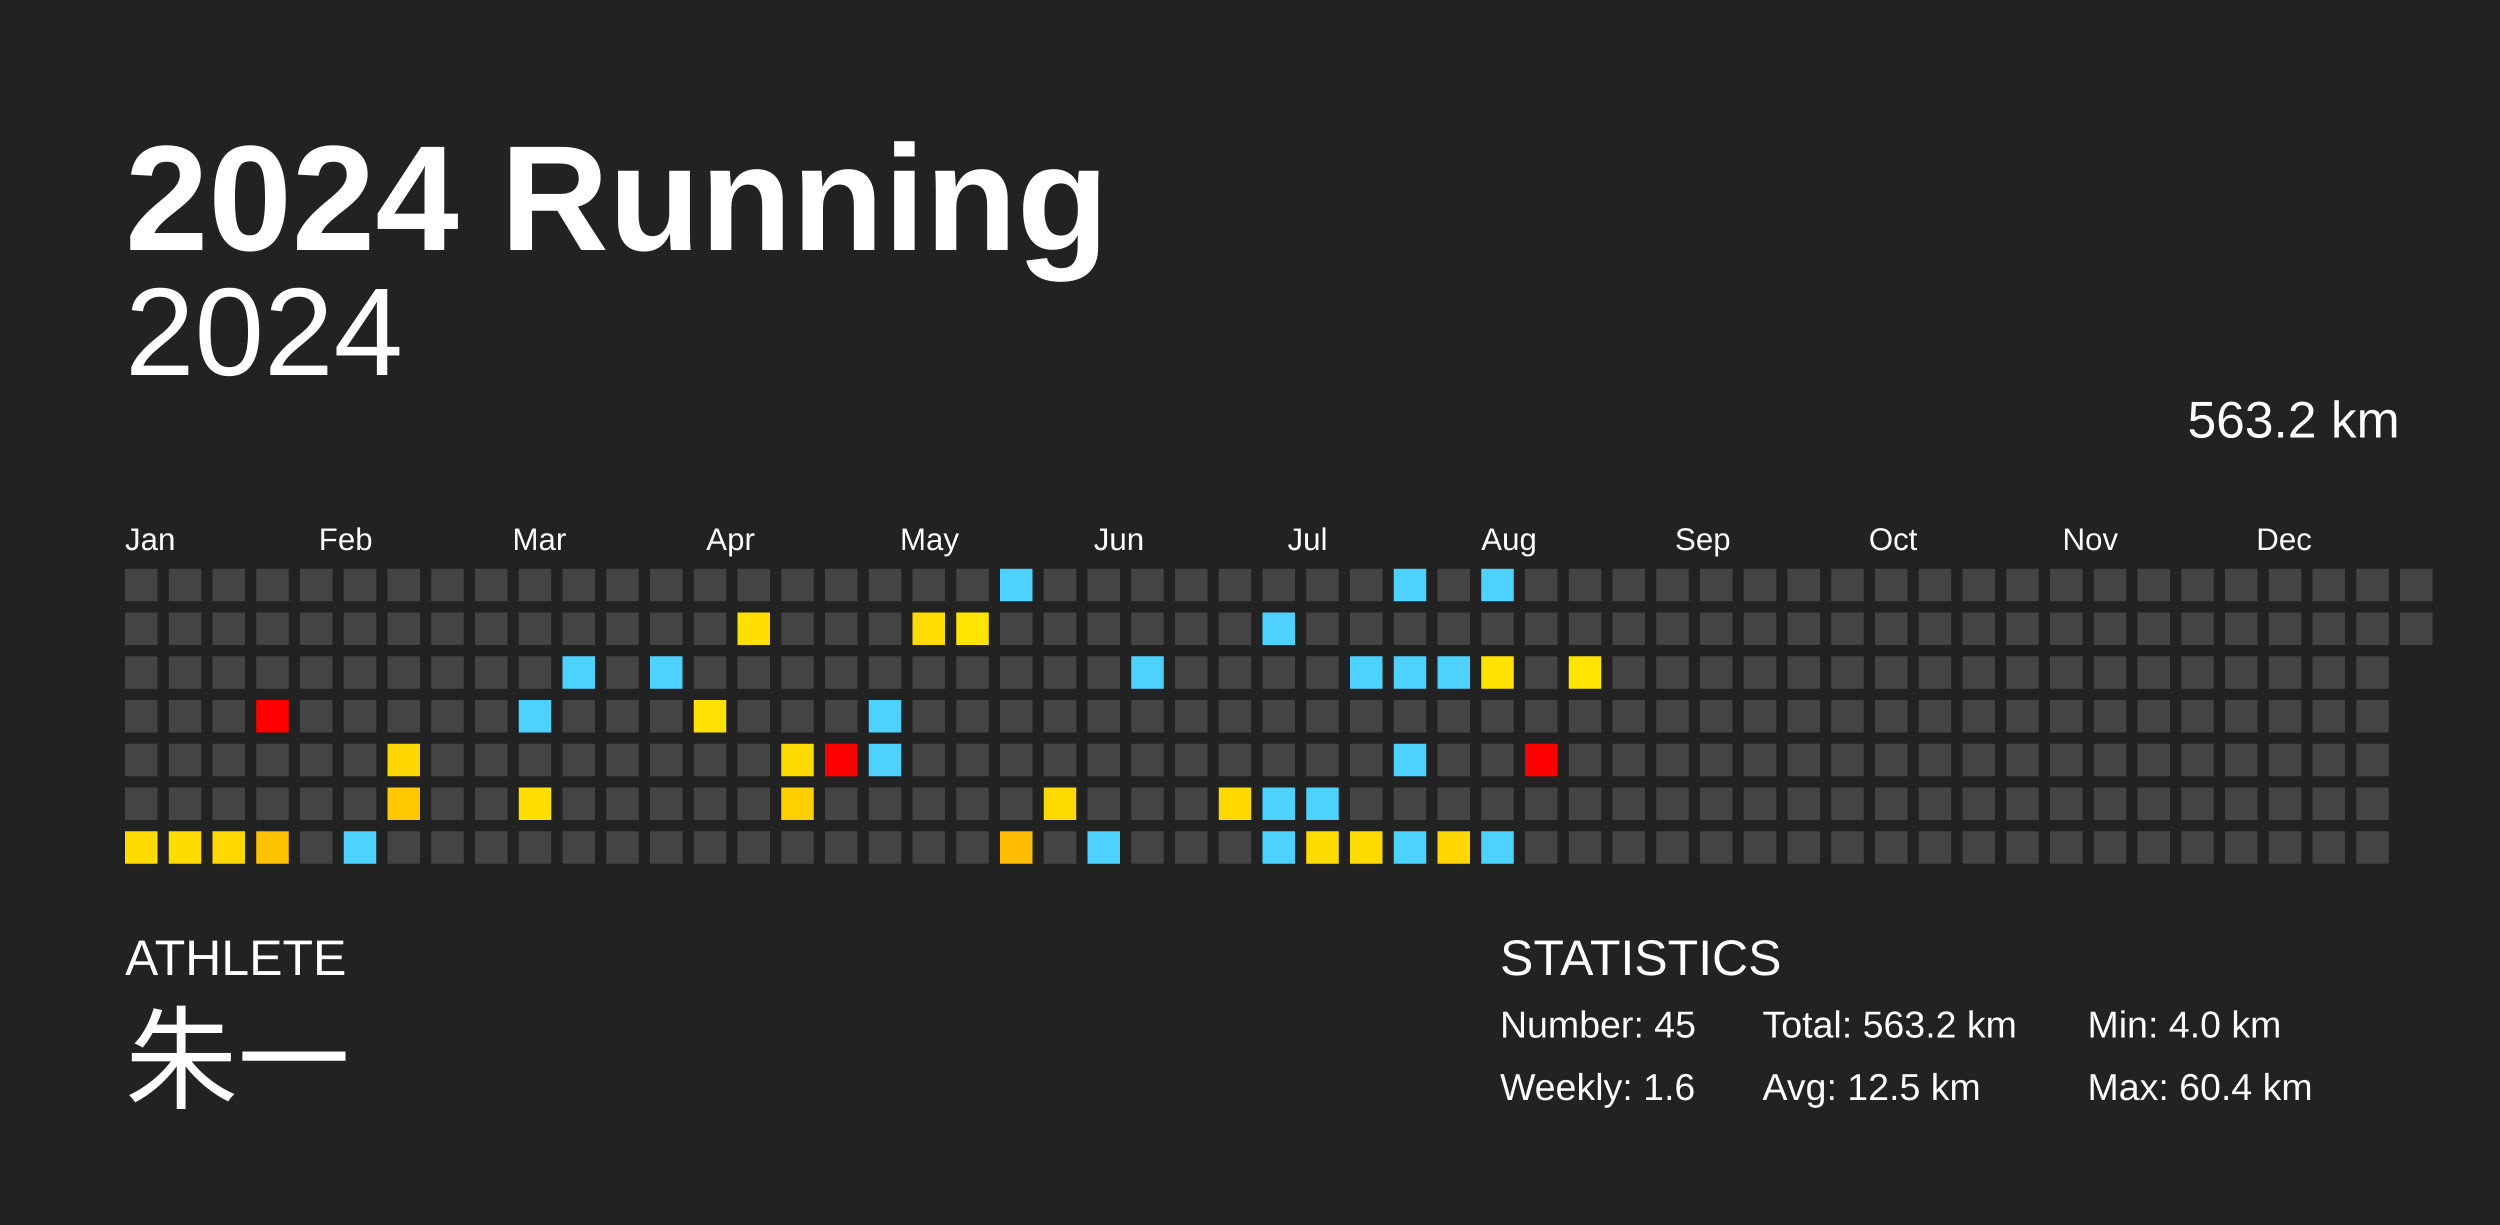
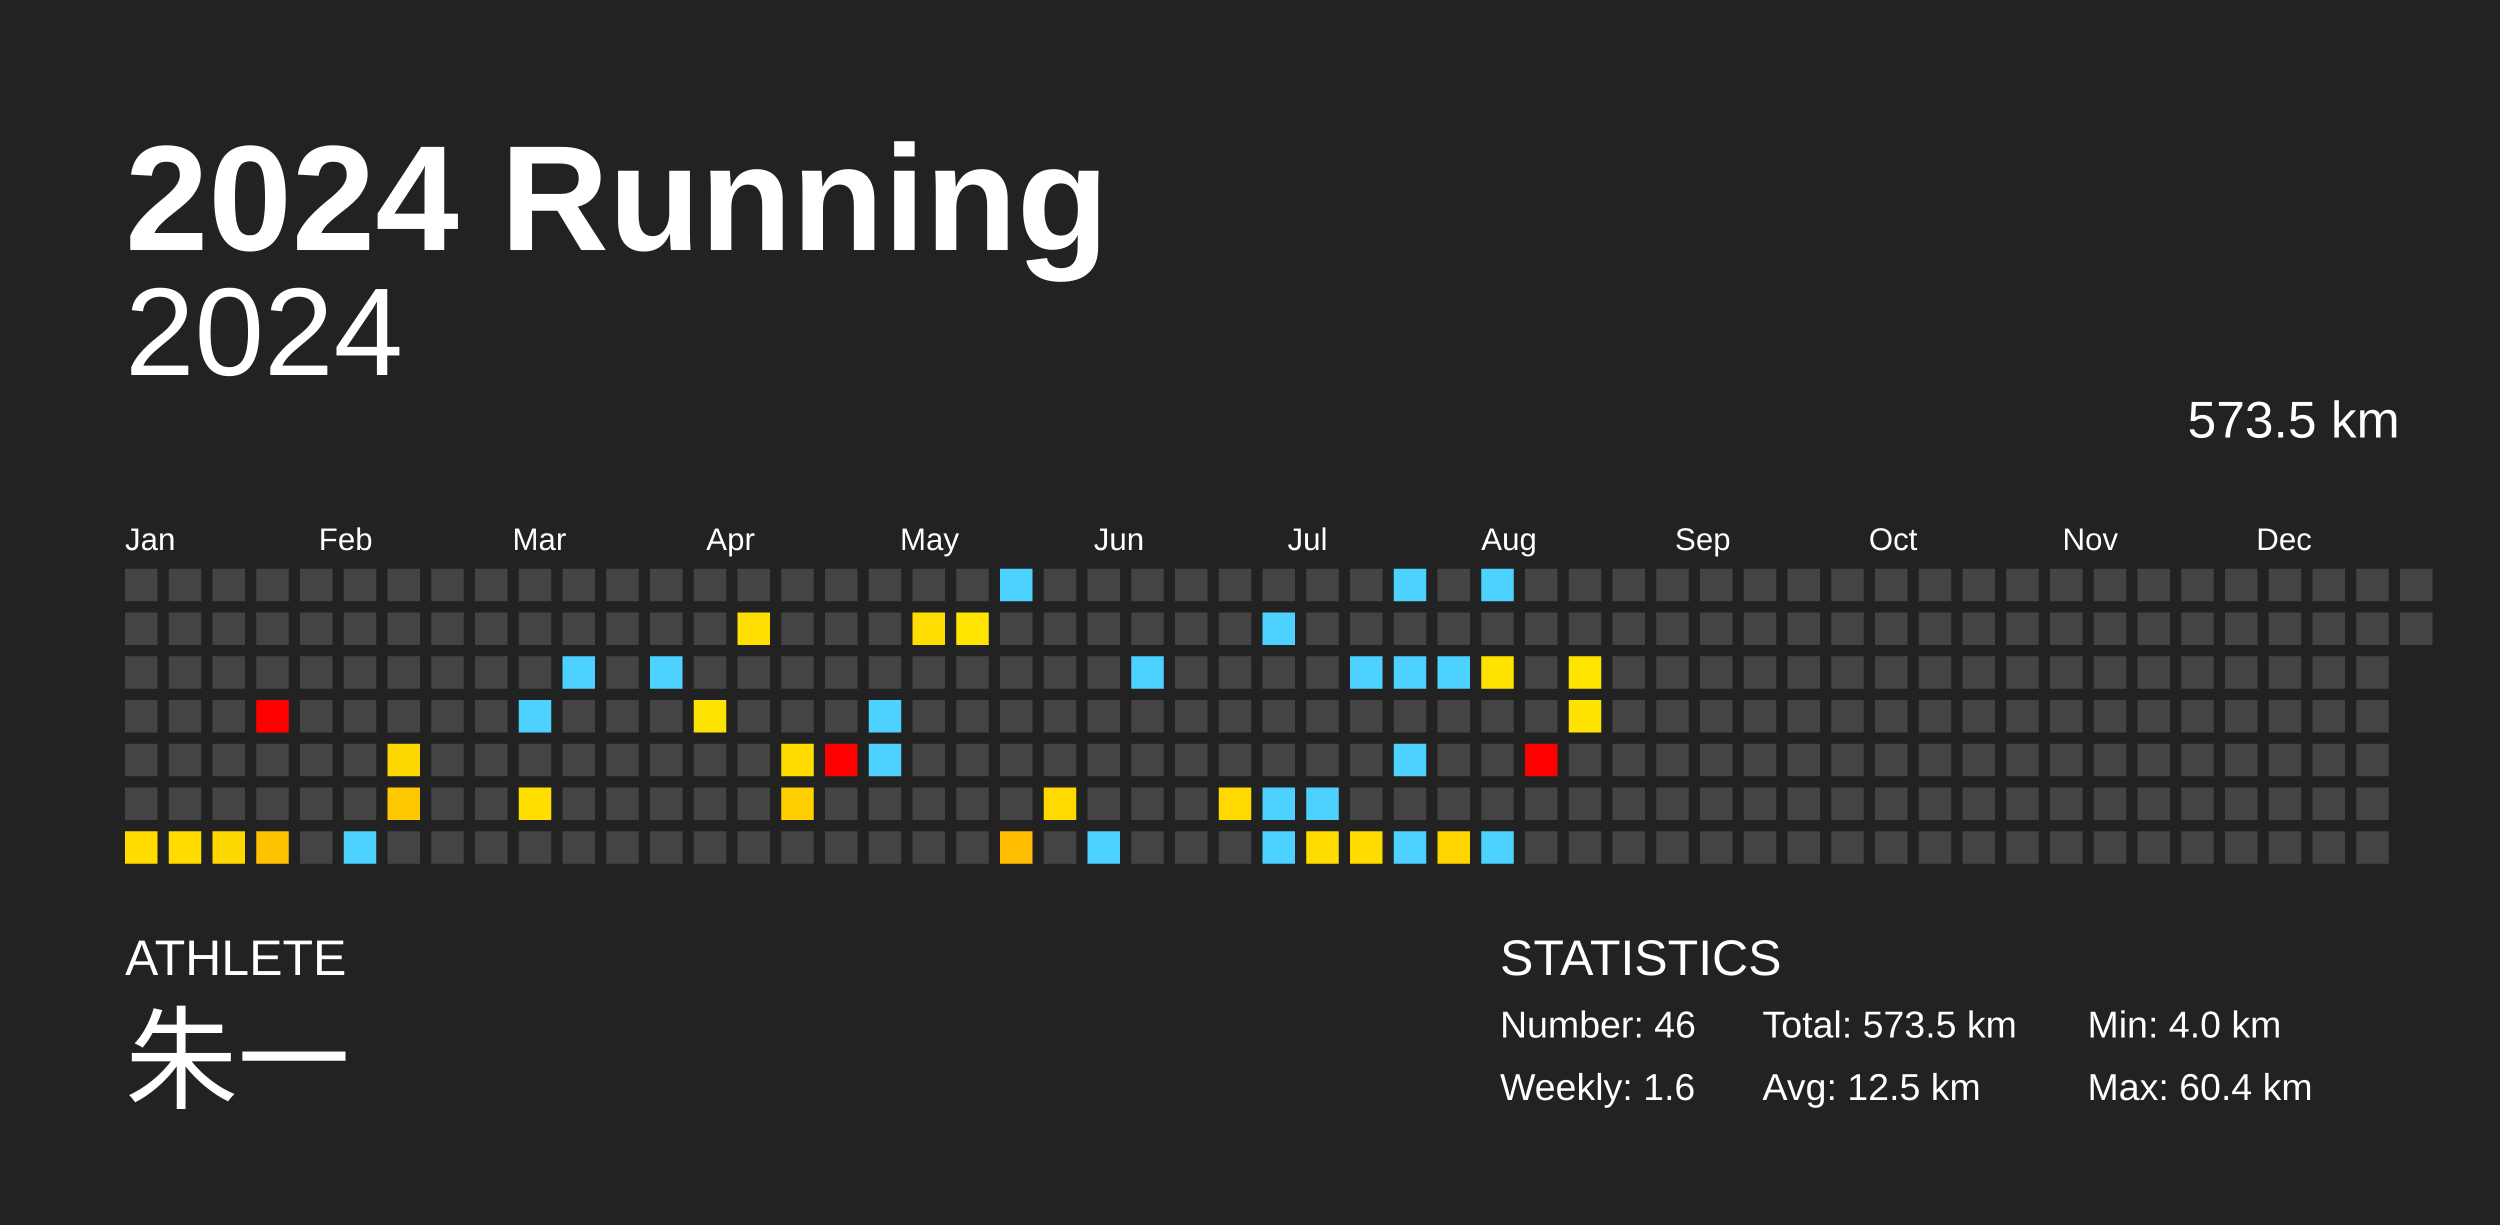
<svg xmlns="http://www.w3.org/2000/svg" baseProfile="full" height="98mm" version="1.1" viewBox="0,0,200,98" width="200mm">
  <defs />
  <rect fill="#222222" height="98" width="200" x="0" y="0" />
  <text fill="#FFFFFF" style="font-size:12px; font-family:Arial; font-weight:bold;" x="10" y="20">2024 Running</text>
  <text fill="#FFFFFF" style="font-size:4px; font-family:Arial" x="10" y="78">ATHLETE</text>
  <text fill="#FFFFFF" style="font-size:9px; font-family:Arial" x="10" y="88">朱一</text>
  <text fill="#FFFFFF" style="font-size:4px; font-family:Arial" x="120" y="78">STATISTICS</text>
-   <text fill="#FFFFFF" style="font-size:3px; font-family:Arial" x="120" y="83">Number: 45</text>
+   <text fill="#FFFFFF" style="font-size:3px; font-family:Arial" x="120" y="83">Number: 46</text>
  <text fill="#FFFFFF" style="font-size:3px; font-family:Arial" x="120" y="88">Weekly: 1.6</text>
-   <text fill="#FFFFFF" style="font-size:3px; font-family:Arial" x="141" y="83">Total: 563.2 km</text>
+   <text fill="#FFFFFF" style="font-size:3px; font-family:Arial" x="141" y="83">Total: 573.5 km</text>
  <text fill="#FFFFFF" style="font-size:3px; font-family:Arial" x="141" y="88">Avg: 12.5 km</text>
  <text fill="#FFFFFF" style="font-size:3px; font-family:Arial" x="167" y="83">Min: 4.0 km</text>
  <text fill="#FFFFFF" style="font-size:3px; font-family:Arial" x="167" y="88">Max: 60.4 km</text>
  <text alignment-baseline="hanging" fill="#FFFFFF" style="font-size:10.0px; font-family:Arial;" x="10" y="30">2024</text>
-   <text alignment-baseline="hanging" fill="#FFFFFF" style="font-size:4.125px; font-family:Arial;" x="175" y="35">563.2 km</text>
+   <text alignment-baseline="hanging" fill="#FFFFFF" style="font-size:4.125px; font-family:Arial;" x="175" y="35">573.5 km</text>
  <text fill="#FFFFFF" style="font-size:2.5px; font-family:Arial" x="10.0" y="44">Jan</text>
  <text fill="#FFFFFF" style="font-size:2.5px; font-family:Arial" x="25.5" y="44">Feb</text>
  <text fill="#FFFFFF" style="font-size:2.5px; font-family:Arial" x="41.0" y="44">Mar</text>
  <text fill="#FFFFFF" style="font-size:2.5px; font-family:Arial" x="56.5" y="44">Apr</text>
  <text fill="#FFFFFF" style="font-size:2.5px; font-family:Arial" x="72.0" y="44">May</text>
  <text fill="#FFFFFF" style="font-size:2.5px; font-family:Arial" x="87.5" y="44">Jun</text>
  <text fill="#FFFFFF" style="font-size:2.5px; font-family:Arial" x="103.0" y="44">Jul</text>
  <text fill="#FFFFFF" style="font-size:2.5px; font-family:Arial" x="118.5" y="44">Aug</text>
  <text fill="#FFFFFF" style="font-size:2.5px; font-family:Arial" x="134.0" y="44">Sep</text>
  <text fill="#FFFFFF" style="font-size:2.5px; font-family:Arial" x="149.5" y="44">Oct</text>
  <text fill="#FFFFFF" style="font-size:2.5px; font-family:Arial" x="165.0" y="44">Nov</text>
  <text fill="#FFFFFF" style="font-size:2.5px; font-family:Arial" x="180.5" y="44">Dec</text>
  <rect fill="#444444" height="2.6" width="2.6" x="10.0" y="45.5" />
  <rect fill="#444444" height="2.6" width="2.6" x="10.0" y="49.0" />
  <rect fill="#444444" height="2.6" width="2.6" x="10.0" y="52.5" />
  <rect fill="#444444" height="2.6" width="2.6" x="10.0" y="56.0" />
  <rect fill="#444444" height="2.6" width="2.6" x="10.0" y="59.5" />
  <rect fill="#444444" height="2.6" width="2.6" x="10.0" y="63.0" />
  <rect fill="#ffdb00" height="2.6" width="2.6" x="10.0" y="66.5" />
  <rect fill="#444444" height="2.6" width="2.6" x="13.5" y="45.5" />
  <rect fill="#444444" height="2.6" width="2.6" x="13.5" y="49.0" />
  <rect fill="#444444" height="2.6" width="2.6" x="13.5" y="52.5" />
  <rect fill="#444444" height="2.6" width="2.6" x="13.5" y="56.0" />
  <rect fill="#444444" height="2.6" width="2.6" x="13.5" y="59.5" />
  <rect fill="#444444" height="2.6" width="2.6" x="13.5" y="63.0" />
  <rect fill="#ffdb00" height="2.6" width="2.6" x="13.5" y="66.5" />
  <rect fill="#444444" height="2.6" width="2.6" x="17.0" y="45.5" />
  <rect fill="#444444" height="2.6" width="2.6" x="17.0" y="49.0" />
  <rect fill="#444444" height="2.6" width="2.6" x="17.0" y="52.5" />
  <rect fill="#444444" height="2.6" width="2.6" x="17.0" y="56.0" />
  <rect fill="#444444" height="2.6" width="2.6" x="17.0" y="59.5" />
  <rect fill="#444444" height="2.6" width="2.6" x="17.0" y="63.0" />
  <rect fill="#ffd800" height="2.6" width="2.6" x="17.0" y="66.5" />
  <rect fill="#444444" height="2.6" width="2.6" x="20.5" y="45.5" />
  <rect fill="#444444" height="2.6" width="2.6" x="20.5" y="49.0" />
  <rect fill="#444444" height="2.6" width="2.6" x="20.5" y="52.5" />
  <rect fill="red" height="2.6" width="2.6" x="20.5" y="56.0" />
  <rect fill="#444444" height="2.6" width="2.6" x="20.5" y="59.5" />
  <rect fill="#444444" height="2.6" width="2.6" x="20.5" y="63.0" />
  <rect fill="#ffc200" height="2.6" width="2.6" x="20.5" y="66.5" />
  <rect fill="#444444" height="2.6" width="2.6" x="24.0" y="45.5" />
  <rect fill="#444444" height="2.6" width="2.6" x="24.0" y="49.0" />
  <rect fill="#444444" height="2.6" width="2.6" x="24.0" y="52.5" />
  <rect fill="#444444" height="2.6" width="2.6" x="24.0" y="56.0" />
  <rect fill="#444444" height="2.6" width="2.6" x="24.0" y="59.5" />
  <rect fill="#444444" height="2.6" width="2.6" x="24.0" y="63.0" />
  <rect fill="#444444" height="2.6" width="2.6" x="24.0" y="66.5" />
  <rect fill="#444444" height="2.6" width="2.6" x="27.5" y="45.5" />
  <rect fill="#444444" height="2.6" width="2.6" x="27.5" y="49.0" />
  <rect fill="#444444" height="2.6" width="2.6" x="27.5" y="52.5" />
  <rect fill="#444444" height="2.6" width="2.6" x="27.5" y="56.0" />
  <rect fill="#444444" height="2.6" width="2.6" x="27.5" y="59.5" />
  <rect fill="#444444" height="2.6" width="2.6" x="27.5" y="63.0" />
  <rect fill="#4dd2ff" height="2.6" width="2.6" x="27.5" y="66.5" />
  <rect fill="#444444" height="2.6" width="2.6" x="31.0" y="45.5" />
  <rect fill="#444444" height="2.6" width="2.6" x="31.0" y="49.0" />
  <rect fill="#444444" height="2.6" width="2.6" x="31.0" y="52.5" />
  <rect fill="#444444" height="2.6" width="2.6" x="31.0" y="56.0" />
  <rect fill="#ffd700" height="2.6" width="2.6" x="31.0" y="59.5" />
  <rect fill="#ffc800" height="2.6" width="2.6" x="31.0" y="63.0" />
  <rect fill="#444444" height="2.6" width="2.6" x="31.0" y="66.5" />
  <rect fill="#444444" height="2.6" width="2.6" x="34.5" y="45.5" />
  <rect fill="#444444" height="2.6" width="2.6" x="34.5" y="49.0" />
  <rect fill="#444444" height="2.6" width="2.6" x="34.5" y="52.5" />
  <rect fill="#444444" height="2.6" width="2.6" x="34.5" y="56.0" />
  <rect fill="#444444" height="2.6" width="2.6" x="34.5" y="59.5" />
  <rect fill="#444444" height="2.6" width="2.6" x="34.5" y="63.0" />
  <rect fill="#444444" height="2.6" width="2.6" x="34.5" y="66.5" />
  <rect fill="#444444" height="2.6" width="2.6" x="38.0" y="45.5" />
  <rect fill="#444444" height="2.6" width="2.6" x="38.0" y="49.0" />
  <rect fill="#444444" height="2.6" width="2.6" x="38.0" y="52.5" />
  <rect fill="#444444" height="2.6" width="2.6" x="38.0" y="56.0" />
  <rect fill="#444444" height="2.6" width="2.6" x="38.0" y="59.5" />
  <rect fill="#444444" height="2.6" width="2.6" x="38.0" y="63.0" />
  <rect fill="#444444" height="2.6" width="2.6" x="38.0" y="66.5" />
  <rect fill="#444444" height="2.6" width="2.6" x="41.5" y="45.5" />
  <rect fill="#444444" height="2.6" width="2.6" x="41.5" y="49.0" />
  <rect fill="#444444" height="2.6" width="2.6" x="41.5" y="52.5" />
  <rect fill="#4dd2ff" height="2.6" width="2.6" x="41.5" y="56.0" />
  <rect fill="#444444" height="2.6" width="2.6" x="41.5" y="59.5" />
  <rect fill="#ffde00" height="2.6" width="2.6" x="41.5" y="63.0" />
  <rect fill="#444444" height="2.6" width="2.6" x="41.5" y="66.5" />
  <rect fill="#444444" height="2.6" width="2.6" x="45.0" y="45.5" />
  <rect fill="#444444" height="2.6" width="2.6" x="45.0" y="49.0" />
  <rect fill="#4dd2ff" height="2.6" width="2.6" x="45.0" y="52.5" />
  <rect fill="#444444" height="2.6" width="2.6" x="45.0" y="56.0" />
  <rect fill="#444444" height="2.6" width="2.6" x="45.0" y="59.5" />
  <rect fill="#444444" height="2.6" width="2.6" x="45.0" y="63.0" />
  <rect fill="#444444" height="2.6" width="2.6" x="45.0" y="66.5" />
  <rect fill="#444444" height="2.6" width="2.6" x="48.5" y="45.5" />
  <rect fill="#444444" height="2.6" width="2.6" x="48.5" y="49.0" />
  <rect fill="#444444" height="2.6" width="2.6" x="48.5" y="52.5" />
  <rect fill="#444444" height="2.6" width="2.6" x="48.5" y="56.0" />
  <rect fill="#444444" height="2.6" width="2.6" x="48.5" y="59.5" />
  <rect fill="#444444" height="2.6" width="2.6" x="48.5" y="63.0" />
  <rect fill="#444444" height="2.6" width="2.6" x="48.5" y="66.5" />
  <rect fill="#444444" height="2.6" width="2.6" x="52.0" y="45.5" />
  <rect fill="#444444" height="2.6" width="2.6" x="52.0" y="49.0" />
  <rect fill="#4dd2ff" height="2.6" width="2.6" x="52.0" y="52.5" />
  <rect fill="#444444" height="2.6" width="2.6" x="52.0" y="56.0" />
  <rect fill="#444444" height="2.6" width="2.6" x="52.0" y="59.5" />
  <rect fill="#444444" height="2.6" width="2.6" x="52.0" y="63.0" />
  <rect fill="#444444" height="2.6" width="2.6" x="52.0" y="66.5" />
  <rect fill="#444444" height="2.6" width="2.6" x="55.5" y="45.5" />
  <rect fill="#444444" height="2.6" width="2.6" x="55.5" y="49.0" />
  <rect fill="#444444" height="2.6" width="2.6" x="55.5" y="52.5" />
  <rect fill="#ffe300" height="2.6" width="2.6" x="55.5" y="56.0" />
  <rect fill="#444444" height="2.6" width="2.6" x="55.5" y="59.5" />
  <rect fill="#444444" height="2.6" width="2.6" x="55.5" y="63.0" />
  <rect fill="#444444" height="2.6" width="2.6" x="55.5" y="66.5" />
  <rect fill="#444444" height="2.6" width="2.6" x="59.0" y="45.5" />
  <rect fill="#ffdf00" height="2.6" width="2.6" x="59.0" y="49.0" />
  <rect fill="#444444" height="2.6" width="2.6" x="59.0" y="52.5" />
  <rect fill="#444444" height="2.6" width="2.6" x="59.0" y="56.0" />
  <rect fill="#444444" height="2.6" width="2.6" x="59.0" y="59.5" />
  <rect fill="#444444" height="2.6" width="2.6" x="59.0" y="63.0" />
  <rect fill="#444444" height="2.6" width="2.6" x="59.0" y="66.5" />
  <rect fill="#444444" height="2.6" width="2.6" x="62.5" y="45.5" />
  <rect fill="#444444" height="2.6" width="2.6" x="62.5" y="49.0" />
  <rect fill="#444444" height="2.6" width="2.6" x="62.5" y="52.5" />
  <rect fill="#444444" height="2.6" width="2.6" x="62.5" y="56.0" />
  <rect fill="#ffdb00" height="2.6" width="2.6" x="62.5" y="59.5" />
  <rect fill="#ffcf00" height="2.6" width="2.6" x="62.5" y="63.0" />
  <rect fill="#444444" height="2.6" width="2.6" x="62.5" y="66.5" />
  <rect fill="#444444" height="2.6" width="2.6" x="66.0" y="45.5" />
  <rect fill="#444444" height="2.6" width="2.6" x="66.0" y="49.0" />
  <rect fill="#444444" height="2.6" width="2.6" x="66.0" y="52.5" />
  <rect fill="#444444" height="2.6" width="2.6" x="66.0" y="56.0" />
  <rect fill="red" height="2.6" width="2.6" x="66.0" y="59.5" />
  <rect fill="#444444" height="2.6" width="2.6" x="66.0" y="63.0" />
  <rect fill="#444444" height="2.6" width="2.6" x="66.0" y="66.5" />
  <rect fill="#444444" height="2.6" width="2.6" x="69.5" y="45.5" />
  <rect fill="#444444" height="2.6" width="2.6" x="69.5" y="49.0" />
  <rect fill="#444444" height="2.6" width="2.6" x="69.5" y="52.5" />
  <rect fill="#4dd2ff" height="2.6" width="2.6" x="69.5" y="56.0" />
  <rect fill="#4dd2ff" height="2.6" width="2.6" x="69.5" y="59.5" />
  <rect fill="#444444" height="2.6" width="2.6" x="69.5" y="63.0" />
  <rect fill="#444444" height="2.6" width="2.6" x="69.5" y="66.5" />
  <rect fill="#444444" height="2.6" width="2.6" x="73.0" y="45.5" />
  <rect fill="#ffdd00" height="2.6" width="2.6" x="73.0" y="49.0" />
  <rect fill="#444444" height="2.6" width="2.6" x="73.0" y="52.5" />
  <rect fill="#444444" height="2.6" width="2.6" x="73.0" y="56.0" />
  <rect fill="#444444" height="2.6" width="2.6" x="73.0" y="59.5" />
  <rect fill="#444444" height="2.6" width="2.6" x="73.0" y="63.0" />
  <rect fill="#444444" height="2.6" width="2.6" x="73.0" y="66.5" />
  <rect fill="#444444" height="2.6" width="2.6" x="76.5" y="45.5" />
  <rect fill="#ffe400" height="2.6" width="2.6" x="76.5" y="49.0" />
  <rect fill="#444444" height="2.6" width="2.6" x="76.5" y="52.5" />
  <rect fill="#444444" height="2.6" width="2.6" x="76.5" y="56.0" />
  <rect fill="#444444" height="2.6" width="2.6" x="76.5" y="59.5" />
  <rect fill="#444444" height="2.6" width="2.6" x="76.5" y="63.0" />
  <rect fill="#444444" height="2.6" width="2.6" x="76.5" y="66.5" />
  <rect fill="#4dd2ff" height="2.6" width="2.6" x="80.0" y="45.5" />
  <rect fill="#444444" height="2.6" width="2.6" x="80.0" y="49.0" />
  <rect fill="#444444" height="2.6" width="2.6" x="80.0" y="52.5" />
  <rect fill="#444444" height="2.6" width="2.6" x="80.0" y="56.0" />
  <rect fill="#444444" height="2.6" width="2.6" x="80.0" y="59.5" />
  <rect fill="#444444" height="2.6" width="2.6" x="80.0" y="63.0" />
  <rect fill="#ffbc00" height="2.6" width="2.6" x="80.0" y="66.5" />
  <rect fill="#444444" height="2.6" width="2.6" x="83.5" y="45.5" />
  <rect fill="#444444" height="2.6" width="2.6" x="83.5" y="49.0" />
  <rect fill="#444444" height="2.6" width="2.6" x="83.5" y="52.5" />
  <rect fill="#444444" height="2.6" width="2.6" x="83.5" y="56.0" />
  <rect fill="#444444" height="2.6" width="2.6" x="83.5" y="59.5" />
  <rect fill="#ffda00" height="2.6" width="2.6" x="83.5" y="63.0" />
  <rect fill="#444444" height="2.6" width="2.6" x="83.5" y="66.5" />
  <rect fill="#444444" height="2.6" width="2.6" x="87.0" y="45.5" />
  <rect fill="#444444" height="2.6" width="2.6" x="87.0" y="49.0" />
  <rect fill="#444444" height="2.6" width="2.6" x="87.0" y="52.5" />
  <rect fill="#444444" height="2.6" width="2.6" x="87.0" y="56.0" />
  <rect fill="#444444" height="2.6" width="2.6" x="87.0" y="59.5" />
  <rect fill="#444444" height="2.6" width="2.6" x="87.0" y="63.0" />
  <rect fill="#4dd2ff" height="2.6" width="2.6" x="87.0" y="66.5" />
  <rect fill="#444444" height="2.6" width="2.6" x="90.5" y="45.5" />
  <rect fill="#444444" height="2.6" width="2.6" x="90.5" y="49.0" />
  <rect fill="#4dd2ff" height="2.6" width="2.6" x="90.5" y="52.5" />
  <rect fill="#444444" height="2.6" width="2.6" x="90.5" y="56.0" />
  <rect fill="#444444" height="2.6" width="2.6" x="90.5" y="59.5" />
  <rect fill="#444444" height="2.6" width="2.6" x="90.5" y="63.0" />
  <rect fill="#444444" height="2.6" width="2.6" x="90.5" y="66.5" />
  <rect fill="#444444" height="2.6" width="2.6" x="94.0" y="45.5" />
  <rect fill="#444444" height="2.6" width="2.6" x="94.0" y="49.0" />
  <rect fill="#444444" height="2.6" width="2.6" x="94.0" y="52.5" />
  <rect fill="#444444" height="2.6" width="2.6" x="94.0" y="56.0" />
  <rect fill="#444444" height="2.6" width="2.6" x="94.0" y="59.5" />
  <rect fill="#444444" height="2.6" width="2.6" x="94.0" y="63.0" />
  <rect fill="#444444" height="2.6" width="2.6" x="94.0" y="66.5" />
  <rect fill="#444444" height="2.6" width="2.6" x="97.5" y="45.5" />
  <rect fill="#444444" height="2.6" width="2.6" x="97.5" y="49.0" />
  <rect fill="#444444" height="2.6" width="2.6" x="97.5" y="52.5" />
  <rect fill="#444444" height="2.6" width="2.6" x="97.5" y="56.0" />
  <rect fill="#444444" height="2.6" width="2.6" x="97.5" y="59.5" />
  <rect fill="#ffd900" height="2.6" width="2.6" x="97.5" y="63.0" />
  <rect fill="#444444" height="2.6" width="2.6" x="97.5" y="66.5" />
  <rect fill="#444444" height="2.6" width="2.6" x="101.0" y="45.5" />
  <rect fill="#4dd2ff" height="2.6" width="2.6" x="101.0" y="49.0" />
  <rect fill="#444444" height="2.6" width="2.6" x="101.0" y="52.5" />
  <rect fill="#444444" height="2.6" width="2.6" x="101.0" y="56.0" />
  <rect fill="#444444" height="2.6" width="2.6" x="101.0" y="59.5" />
  <rect fill="#4dd2ff" height="2.6" width="2.6" x="101.0" y="63.0" />
  <rect fill="#4dd2ff" height="2.6" width="2.6" x="101.0" y="66.5" />
  <rect fill="#444444" height="2.6" width="2.6" x="104.5" y="45.5" />
  <rect fill="#444444" height="2.6" width="2.6" x="104.5" y="49.0" />
  <rect fill="#444444" height="2.6" width="2.6" x="104.5" y="52.5" />
  <rect fill="#444444" height="2.6" width="2.6" x="104.5" y="56.0" />
  <rect fill="#444444" height="2.6" width="2.6" x="104.5" y="59.5" />
  <rect fill="#4dd2ff" height="2.6" width="2.6" x="104.5" y="63.0" />
  <rect fill="#ffdc00" height="2.6" width="2.6" x="104.5" y="66.5" />
  <rect fill="#444444" height="2.6" width="2.6" x="108.0" y="45.5" />
  <rect fill="#444444" height="2.6" width="2.6" x="108.0" y="49.0" />
  <rect fill="#4dd2ff" height="2.6" width="2.6" x="108.0" y="52.5" />
  <rect fill="#444444" height="2.6" width="2.6" x="108.0" y="56.0" />
  <rect fill="#444444" height="2.6" width="2.6" x="108.0" y="59.5" />
  <rect fill="#444444" height="2.6" width="2.6" x="108.0" y="63.0" />
  <rect fill="#ffdb00" height="2.6" width="2.6" x="108.0" y="66.5" />
  <rect fill="#4dd2ff" height="2.6" width="2.6" x="111.5" y="45.5" />
  <rect fill="#444444" height="2.6" width="2.6" x="111.5" y="49.0" />
  <rect fill="#4dd2ff" height="2.6" width="2.6" x="111.5" y="52.5" />
  <rect fill="#444444" height="2.6" width="2.6" x="111.5" y="56.0" />
  <rect fill="#4dd2ff" height="2.6" width="2.6" x="111.5" y="59.5" />
  <rect fill="#444444" height="2.6" width="2.6" x="111.5" y="63.0" />
  <rect fill="#4dd2ff" height="2.6" width="2.6" x="111.5" y="66.5" />
  <rect fill="#444444" height="2.6" width="2.6" x="115.0" y="45.5" />
  <rect fill="#444444" height="2.6" width="2.6" x="115.0" y="49.0" />
  <rect fill="#4dd2ff" height="2.6" width="2.6" x="115.0" y="52.5" />
  <rect fill="#444444" height="2.6" width="2.6" x="115.0" y="56.0" />
  <rect fill="#444444" height="2.6" width="2.6" x="115.0" y="59.5" />
  <rect fill="#444444" height="2.6" width="2.6" x="115.0" y="63.0" />
  <rect fill="#ffd600" height="2.6" width="2.6" x="115.0" y="66.5" />
  <rect fill="#4dd2ff" height="2.6" width="2.6" x="118.5" y="45.5" />
  <rect fill="#444444" height="2.6" width="2.6" x="118.5" y="49.0" />
  <rect fill="#ffe300" height="2.6" width="2.6" x="118.5" y="52.5" />
  <rect fill="#444444" height="2.6" width="2.6" x="118.5" y="56.0" />
  <rect fill="#444444" height="2.6" width="2.6" x="118.5" y="59.5" />
  <rect fill="#444444" height="2.6" width="2.6" x="118.5" y="63.0" />
  <rect fill="#4dd2ff" height="2.6" width="2.6" x="118.5" y="66.5" />
  <rect fill="#444444" height="2.6" width="2.6" x="122.0" y="45.5" />
  <rect fill="#444444" height="2.6" width="2.6" x="122.0" y="49.0" />
  <rect fill="#444444" height="2.6" width="2.6" x="122.0" y="52.5" />
  <rect fill="#444444" height="2.6" width="2.6" x="122.0" y="56.0" />
  <rect fill="red" height="2.6" width="2.6" x="122.0" y="59.5" />
  <rect fill="#444444" height="2.6" width="2.6" x="122.0" y="63.0" />
  <rect fill="#444444" height="2.6" width="2.6" x="122.0" y="66.5" />
  <rect fill="#444444" height="2.6" width="2.6" x="125.5" y="45.5" />
  <rect fill="#444444" height="2.6" width="2.6" x="125.5" y="49.0" />
  <rect fill="#ffe400" height="2.6" width="2.6" x="125.5" y="52.5" />
-   <rect fill="#444444" height="2.6" width="2.6" x="125.5" y="56.0" />
+   <rect fill="#ffe300" height="2.6" width="2.6" x="125.5" y="56.0" />
  <rect fill="#444444" height="2.6" width="2.6" x="125.5" y="59.5" />
  <rect fill="#444444" height="2.6" width="2.6" x="125.5" y="63.0" />
  <rect fill="#444444" height="2.6" width="2.6" x="125.5" y="66.5" />
  <rect fill="#444444" height="2.6" width="2.6" x="129.0" y="45.5" />
  <rect fill="#444444" height="2.6" width="2.6" x="129.0" y="49.0" />
  <rect fill="#444444" height="2.6" width="2.6" x="129.0" y="52.5" />
  <rect fill="#444444" height="2.6" width="2.6" x="129.0" y="56.0" />
  <rect fill="#444444" height="2.6" width="2.6" x="129.0" y="59.5" />
  <rect fill="#444444" height="2.6" width="2.6" x="129.0" y="63.0" />
  <rect fill="#444444" height="2.6" width="2.6" x="129.0" y="66.5" />
  <rect fill="#444444" height="2.6" width="2.6" x="132.5" y="45.5" />
  <rect fill="#444444" height="2.6" width="2.6" x="132.5" y="49.0" />
  <rect fill="#444444" height="2.6" width="2.6" x="132.5" y="52.5" />
  <rect fill="#444444" height="2.6" width="2.6" x="132.5" y="56.0" />
  <rect fill="#444444" height="2.6" width="2.6" x="132.5" y="59.5" />
  <rect fill="#444444" height="2.6" width="2.6" x="132.5" y="63.0" />
  <rect fill="#444444" height="2.6" width="2.6" x="132.5" y="66.5" />
  <rect fill="#444444" height="2.6" width="2.6" x="136.0" y="45.5" />
  <rect fill="#444444" height="2.6" width="2.6" x="136.0" y="49.0" />
  <rect fill="#444444" height="2.6" width="2.6" x="136.0" y="52.5" />
  <rect fill="#444444" height="2.6" width="2.6" x="136.0" y="56.0" />
  <rect fill="#444444" height="2.6" width="2.6" x="136.0" y="59.5" />
  <rect fill="#444444" height="2.6" width="2.6" x="136.0" y="63.0" />
  <rect fill="#444444" height="2.6" width="2.6" x="136.0" y="66.5" />
  <rect fill="#444444" height="2.6" width="2.6" x="139.5" y="45.5" />
  <rect fill="#444444" height="2.6" width="2.6" x="139.5" y="49.0" />
  <rect fill="#444444" height="2.6" width="2.6" x="139.5" y="52.5" />
  <rect fill="#444444" height="2.6" width="2.6" x="139.5" y="56.0" />
  <rect fill="#444444" height="2.6" width="2.6" x="139.5" y="59.5" />
  <rect fill="#444444" height="2.6" width="2.6" x="139.5" y="63.0" />
  <rect fill="#444444" height="2.6" width="2.6" x="139.5" y="66.5" />
  <rect fill="#444444" height="2.6" width="2.6" x="143.0" y="45.5" />
  <rect fill="#444444" height="2.6" width="2.6" x="143.0" y="49.0" />
  <rect fill="#444444" height="2.6" width="2.6" x="143.0" y="52.5" />
  <rect fill="#444444" height="2.6" width="2.6" x="143.0" y="56.0" />
  <rect fill="#444444" height="2.6" width="2.6" x="143.0" y="59.5" />
  <rect fill="#444444" height="2.6" width="2.6" x="143.0" y="63.0" />
  <rect fill="#444444" height="2.6" width="2.6" x="143.0" y="66.5" />
  <rect fill="#444444" height="2.6" width="2.6" x="146.5" y="45.5" />
  <rect fill="#444444" height="2.6" width="2.6" x="146.5" y="49.0" />
  <rect fill="#444444" height="2.6" width="2.6" x="146.5" y="52.5" />
  <rect fill="#444444" height="2.6" width="2.6" x="146.5" y="56.0" />
  <rect fill="#444444" height="2.6" width="2.6" x="146.5" y="59.5" />
  <rect fill="#444444" height="2.6" width="2.6" x="146.5" y="63.0" />
  <rect fill="#444444" height="2.6" width="2.6" x="146.5" y="66.5" />
  <rect fill="#444444" height="2.6" width="2.6" x="150.0" y="45.5" />
  <rect fill="#444444" height="2.6" width="2.6" x="150.0" y="49.0" />
  <rect fill="#444444" height="2.6" width="2.6" x="150.0" y="52.5" />
  <rect fill="#444444" height="2.6" width="2.6" x="150.0" y="56.0" />
  <rect fill="#444444" height="2.6" width="2.6" x="150.0" y="59.5" />
  <rect fill="#444444" height="2.6" width="2.6" x="150.0" y="63.0" />
  <rect fill="#444444" height="2.6" width="2.6" x="150.0" y="66.5" />
  <rect fill="#444444" height="2.6" width="2.6" x="153.5" y="45.5" />
  <rect fill="#444444" height="2.6" width="2.6" x="153.5" y="49.0" />
  <rect fill="#444444" height="2.6" width="2.6" x="153.5" y="52.5" />
  <rect fill="#444444" height="2.6" width="2.6" x="153.5" y="56.0" />
  <rect fill="#444444" height="2.6" width="2.6" x="153.5" y="59.5" />
  <rect fill="#444444" height="2.6" width="2.6" x="153.5" y="63.0" />
  <rect fill="#444444" height="2.6" width="2.6" x="153.5" y="66.5" />
  <rect fill="#444444" height="2.6" width="2.6" x="157.0" y="45.5" />
  <rect fill="#444444" height="2.6" width="2.6" x="157.0" y="49.0" />
  <rect fill="#444444" height="2.6" width="2.6" x="157.0" y="52.5" />
  <rect fill="#444444" height="2.6" width="2.6" x="157.0" y="56.0" />
  <rect fill="#444444" height="2.6" width="2.6" x="157.0" y="59.5" />
  <rect fill="#444444" height="2.6" width="2.6" x="157.0" y="63.0" />
  <rect fill="#444444" height="2.6" width="2.6" x="157.0" y="66.5" />
  <rect fill="#444444" height="2.6" width="2.6" x="160.5" y="45.5" />
  <rect fill="#444444" height="2.6" width="2.6" x="160.5" y="49.0" />
  <rect fill="#444444" height="2.6" width="2.6" x="160.5" y="52.5" />
  <rect fill="#444444" height="2.6" width="2.6" x="160.5" y="56.0" />
  <rect fill="#444444" height="2.6" width="2.6" x="160.5" y="59.5" />
  <rect fill="#444444" height="2.6" width="2.6" x="160.5" y="63.0" />
  <rect fill="#444444" height="2.6" width="2.6" x="160.5" y="66.5" />
  <rect fill="#444444" height="2.6" width="2.6" x="164.0" y="45.5" />
  <rect fill="#444444" height="2.6" width="2.6" x="164.0" y="49.0" />
  <rect fill="#444444" height="2.6" width="2.6" x="164.0" y="52.5" />
  <rect fill="#444444" height="2.6" width="2.6" x="164.0" y="56.0" />
  <rect fill="#444444" height="2.6" width="2.6" x="164.0" y="59.5" />
  <rect fill="#444444" height="2.6" width="2.6" x="164.0" y="63.0" />
  <rect fill="#444444" height="2.6" width="2.6" x="164.0" y="66.5" />
  <rect fill="#444444" height="2.6" width="2.6" x="167.5" y="45.5" />
  <rect fill="#444444" height="2.6" width="2.6" x="167.5" y="49.0" />
  <rect fill="#444444" height="2.6" width="2.6" x="167.5" y="52.5" />
  <rect fill="#444444" height="2.6" width="2.6" x="167.5" y="56.0" />
  <rect fill="#444444" height="2.6" width="2.6" x="167.5" y="59.5" />
  <rect fill="#444444" height="2.6" width="2.6" x="167.5" y="63.0" />
  <rect fill="#444444" height="2.6" width="2.6" x="167.5" y="66.5" />
  <rect fill="#444444" height="2.6" width="2.6" x="171.0" y="45.5" />
  <rect fill="#444444" height="2.6" width="2.6" x="171.0" y="49.0" />
  <rect fill="#444444" height="2.6" width="2.6" x="171.0" y="52.5" />
  <rect fill="#444444" height="2.6" width="2.6" x="171.0" y="56.0" />
  <rect fill="#444444" height="2.6" width="2.6" x="171.0" y="59.5" />
  <rect fill="#444444" height="2.6" width="2.6" x="171.0" y="63.0" />
  <rect fill="#444444" height="2.6" width="2.6" x="171.0" y="66.5" />
  <rect fill="#444444" height="2.6" width="2.6" x="174.5" y="45.5" />
  <rect fill="#444444" height="2.6" width="2.6" x="174.5" y="49.0" />
  <rect fill="#444444" height="2.6" width="2.6" x="174.5" y="52.5" />
  <rect fill="#444444" height="2.6" width="2.6" x="174.5" y="56.0" />
  <rect fill="#444444" height="2.6" width="2.6" x="174.5" y="59.5" />
  <rect fill="#444444" height="2.6" width="2.6" x="174.5" y="63.0" />
  <rect fill="#444444" height="2.6" width="2.6" x="174.5" y="66.5" />
  <rect fill="#444444" height="2.6" width="2.6" x="178.0" y="45.5" />
  <rect fill="#444444" height="2.6" width="2.6" x="178.0" y="49.0" />
  <rect fill="#444444" height="2.6" width="2.6" x="178.0" y="52.5" />
  <rect fill="#444444" height="2.6" width="2.6" x="178.0" y="56.0" />
  <rect fill="#444444" height="2.6" width="2.6" x="178.0" y="59.5" />
  <rect fill="#444444" height="2.6" width="2.6" x="178.0" y="63.0" />
  <rect fill="#444444" height="2.6" width="2.6" x="178.0" y="66.5" />
  <rect fill="#444444" height="2.6" width="2.6" x="181.5" y="45.5" />
  <rect fill="#444444" height="2.6" width="2.6" x="181.5" y="49.0" />
  <rect fill="#444444" height="2.6" width="2.6" x="181.5" y="52.5" />
  <rect fill="#444444" height="2.6" width="2.6" x="181.5" y="56.0" />
  <rect fill="#444444" height="2.6" width="2.6" x="181.5" y="59.5" />
  <rect fill="#444444" height="2.6" width="2.6" x="181.5" y="63.0" />
  <rect fill="#444444" height="2.6" width="2.6" x="181.5" y="66.5" />
  <rect fill="#444444" height="2.6" width="2.6" x="185.0" y="45.5" />
  <rect fill="#444444" height="2.6" width="2.6" x="185.0" y="49.0" />
  <rect fill="#444444" height="2.6" width="2.6" x="185.0" y="52.5" />
  <rect fill="#444444" height="2.6" width="2.6" x="185.0" y="56.0" />
  <rect fill="#444444" height="2.6" width="2.6" x="185.0" y="59.5" />
  <rect fill="#444444" height="2.6" width="2.6" x="185.0" y="63.0" />
  <rect fill="#444444" height="2.6" width="2.6" x="185.0" y="66.5" />
  <rect fill="#444444" height="2.6" width="2.6" x="188.5" y="45.5" />
  <rect fill="#444444" height="2.6" width="2.6" x="188.5" y="49.0" />
  <rect fill="#444444" height="2.6" width="2.6" x="188.5" y="52.5" />
  <rect fill="#444444" height="2.6" width="2.6" x="188.5" y="56.0" />
  <rect fill="#444444" height="2.6" width="2.6" x="188.5" y="59.5" />
  <rect fill="#444444" height="2.6" width="2.6" x="188.5" y="63.0" />
  <rect fill="#444444" height="2.6" width="2.6" x="188.5" y="66.5" />
  <rect fill="#444444" height="2.6" width="2.6" x="192.0" y="45.5" />
  <rect fill="#444444" height="2.6" width="2.6" x="192.0" y="49.0" />
</svg>
